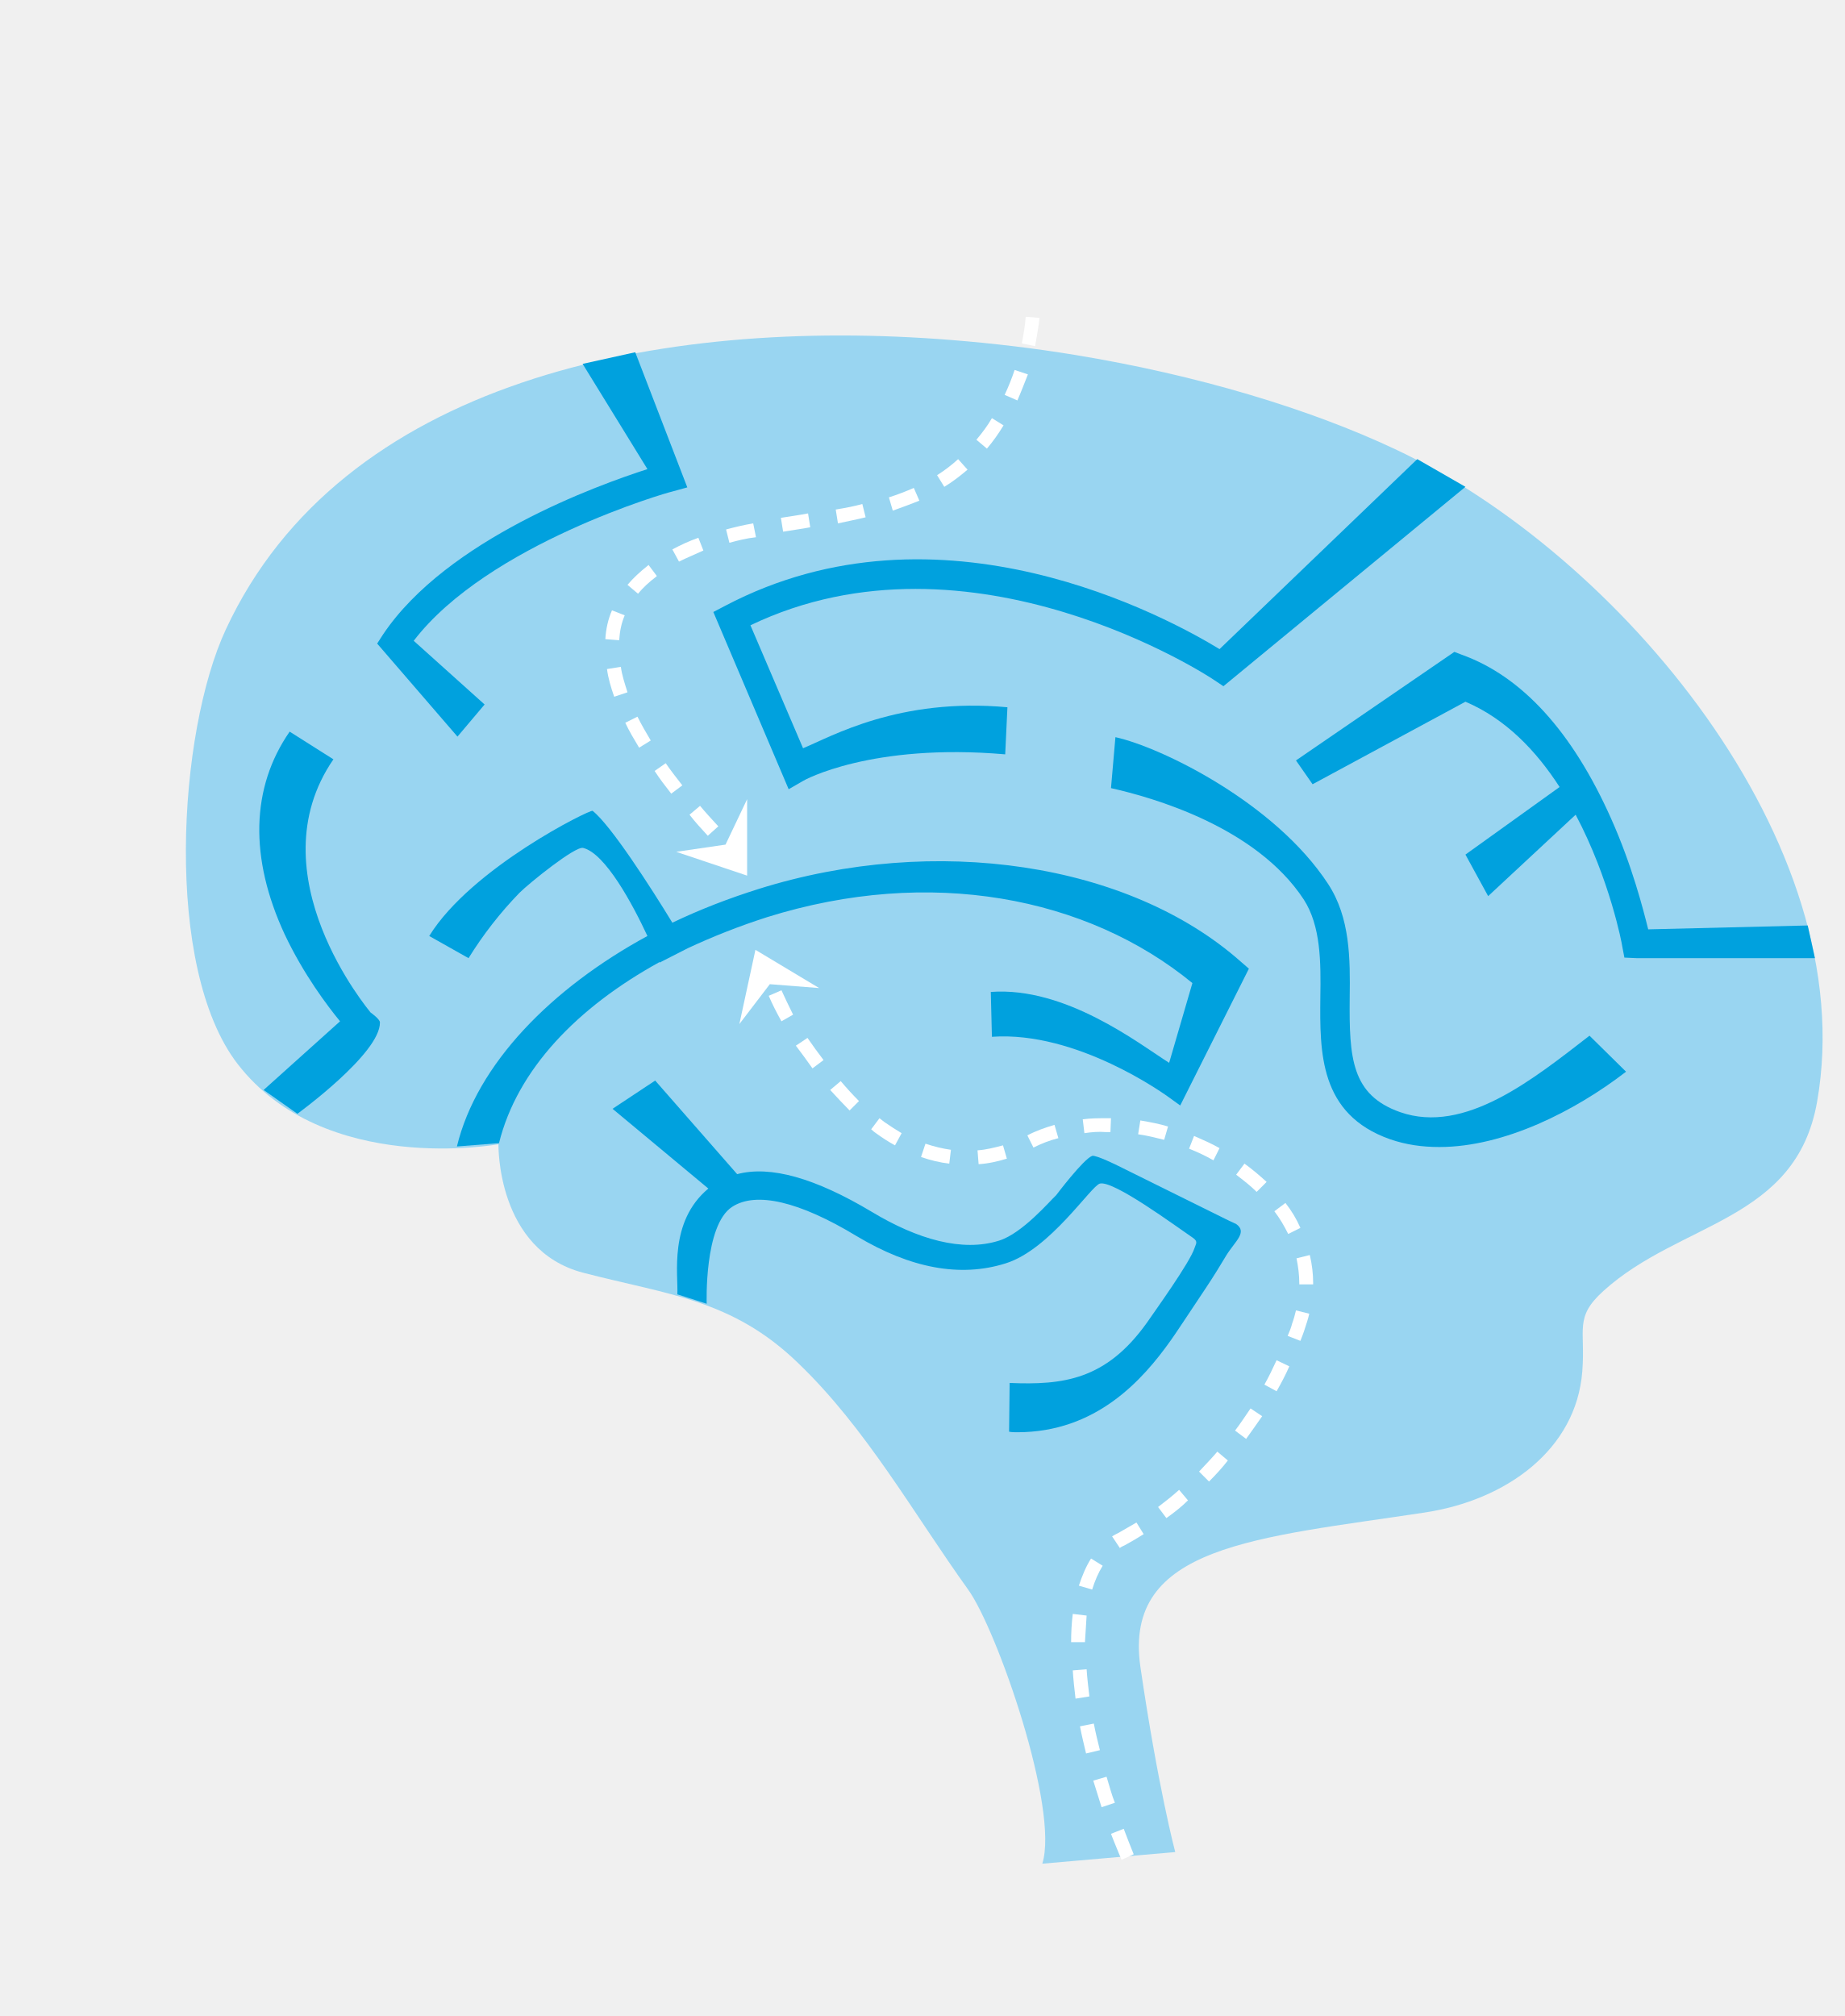
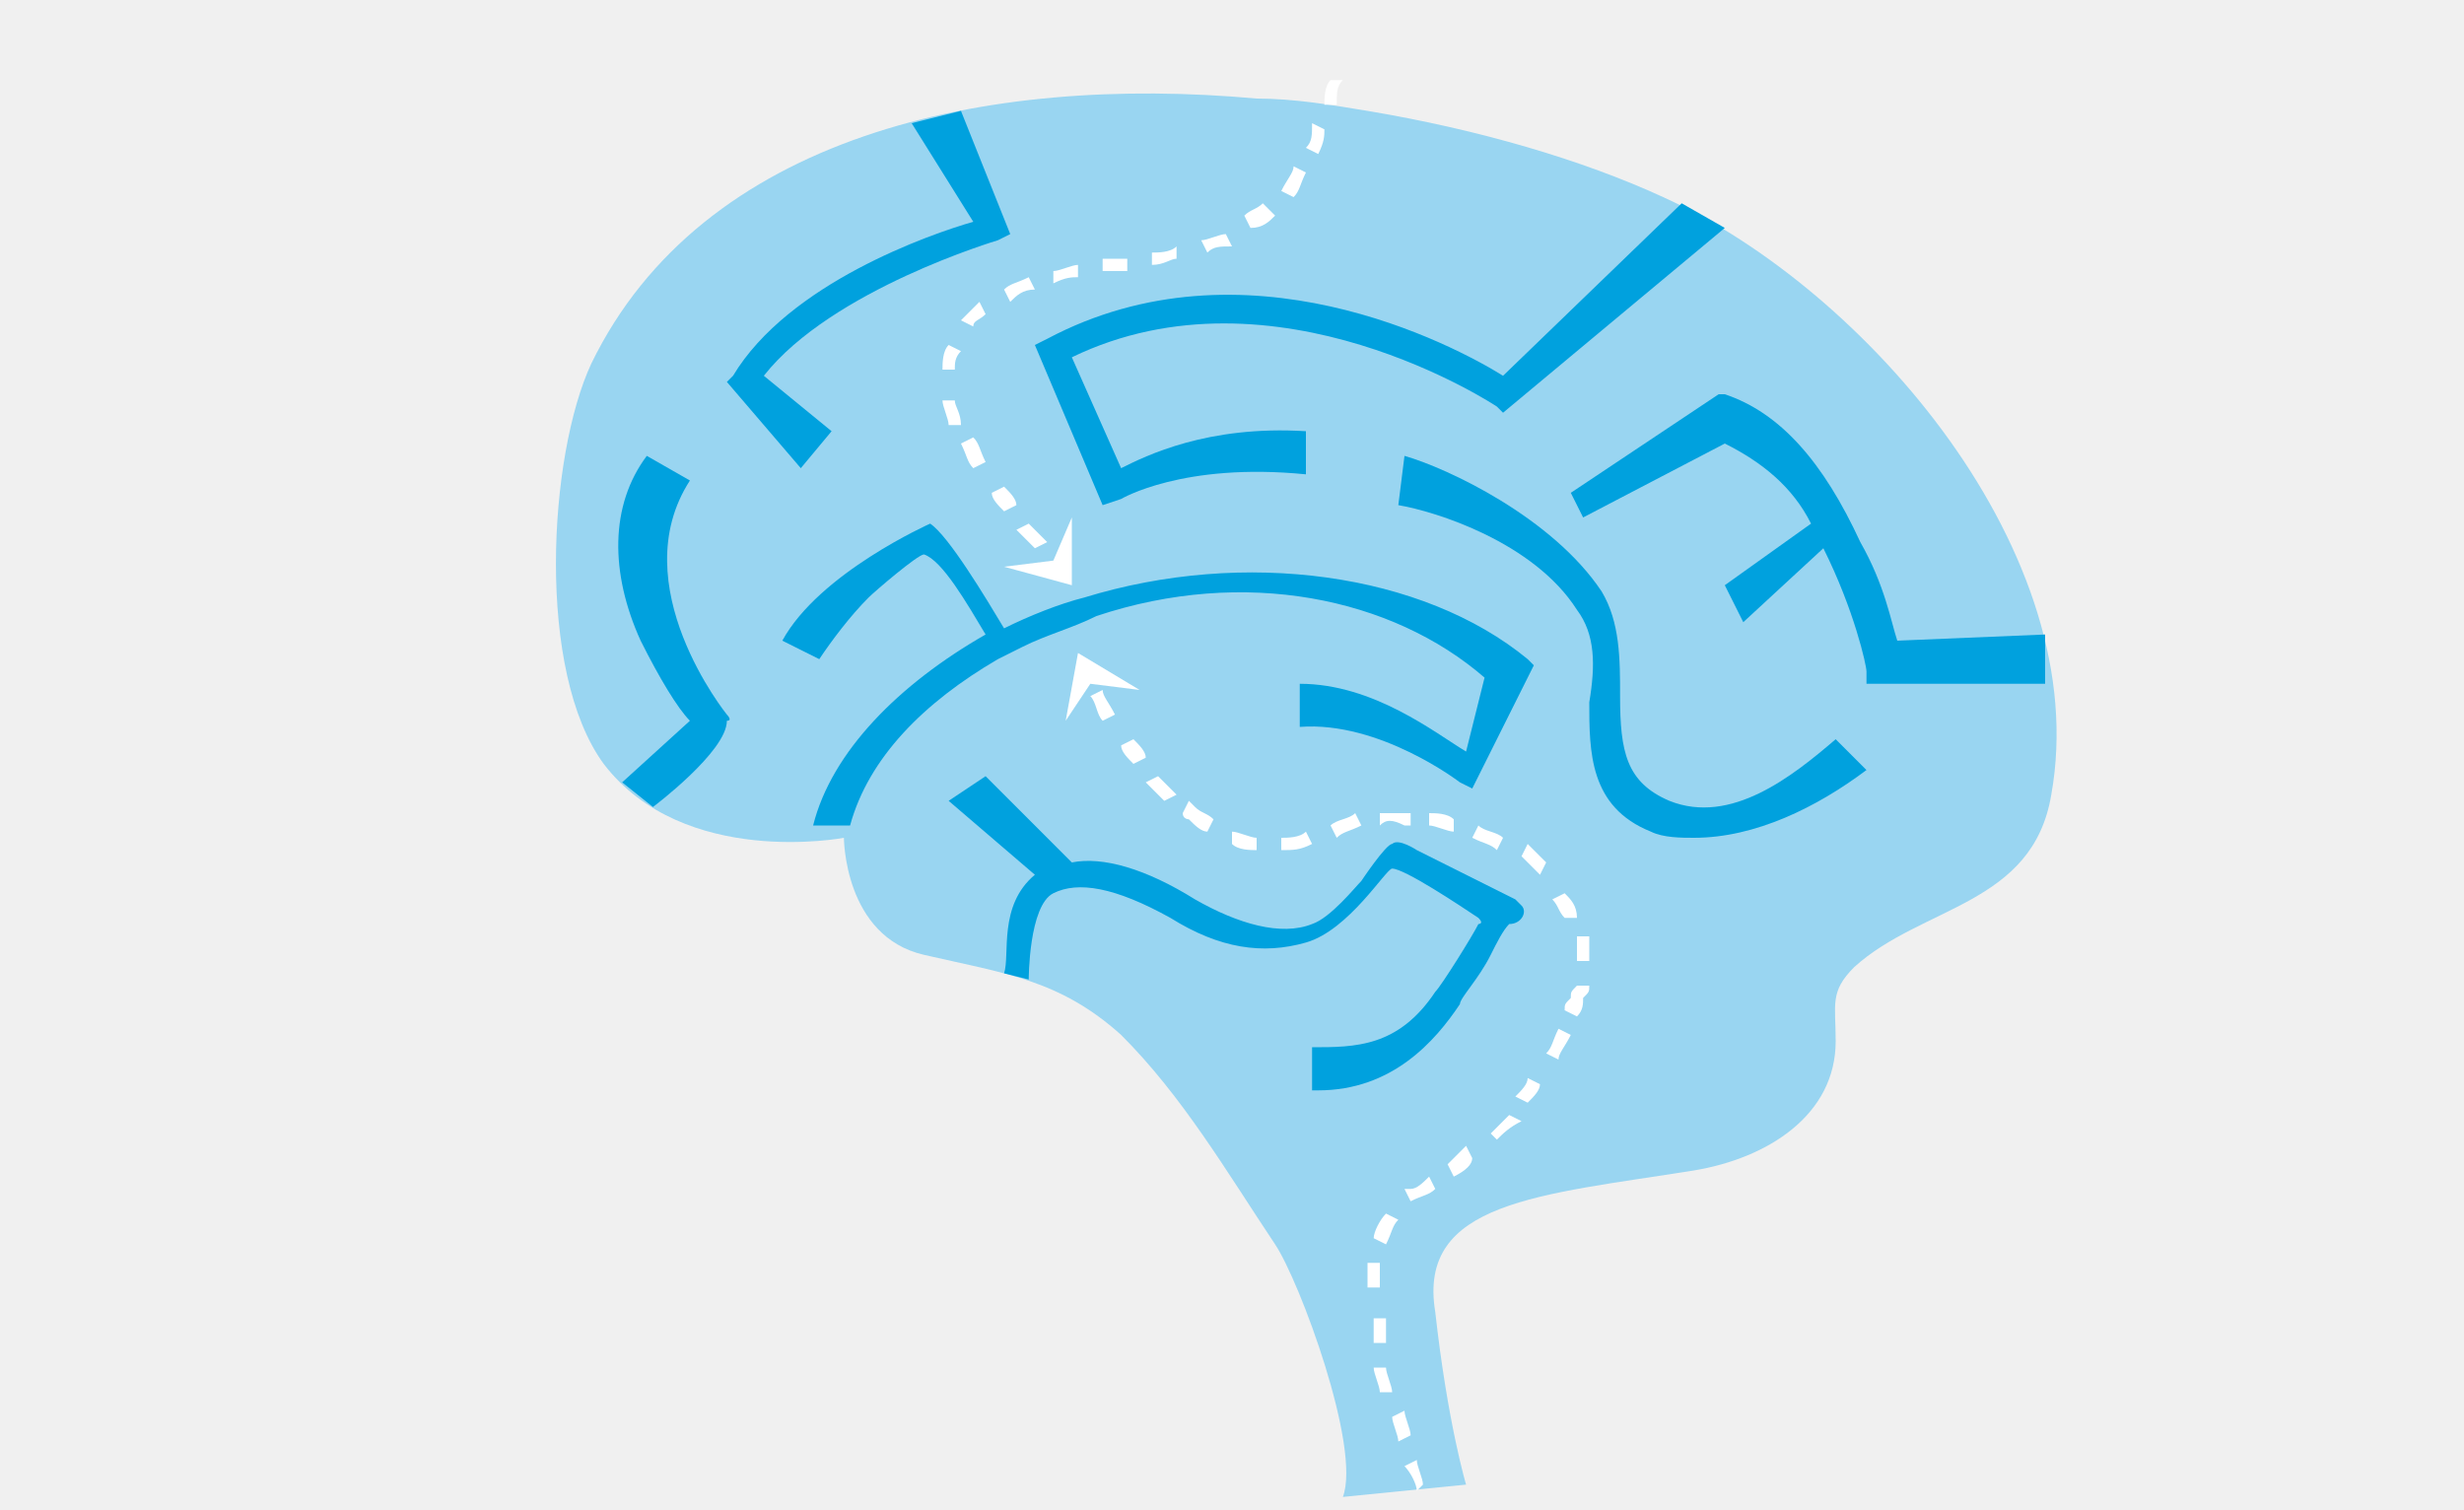
- <svg xmlns="http://www.w3.org/2000/svg" version="1.1" id="Layer_1" x="0px" y="0px" viewBox="0 0 333 364" enable-background="new 0 0 333 364" xml:space="preserve">
-   <path fill="#99D5F1" d="M212.2,334.4c0,0-3.1-11.6-6.3-33.5c-3.1-21.9,21-23.2,51.3-27.8c14.7-2.2,27.4-11.3,28.5-25.5  c0.6-7.6-1.5-9.7,3.8-14.5c13.9-12.6,34.8-12.5,38.6-34.2c8.2-46.8-36.1-99-76.2-117.8c-15.5-7.3-35.8-13.4-57.7-17  c-7.3-1.2-14.8-2.1-22.3-2.7c-53.4-4.3-110.3,7.5-131.1,52.2c-8.7,18.6-11.3,61.1,2.1,78.5C58.6,212.4,90,206.6,90,206.6  s-0.4,19.1,15.3,23.2c15.4,4,26.9,4.8,38.8,16.3c12.3,11.8,20.8,27.1,30.7,40.9c5.2,7.2,16.5,39.6,13.4,49.5" />
-   <path fill="none" stroke="#E9507E" stroke-width="5" stroke-miterlimit="10" d="M140.9,79.3" />
-   <path fill="none" stroke="#E9507E" stroke-width="5" stroke-miterlimit="10" d="M167.2,77.3" />
-   <path fill="none" stroke="#E9507E" stroke-width="5" stroke-miterlimit="10" d="M251.9,81" />
-   <path fill="#00A1DE" d="M137,160.5c-5.4,1.7-10.6,3.7-15.6,6.1c-3.9-6.4-11.1-17.6-14.4-20.2c-0.4-0.3-21.9,10.3-29.5,22.6l7.1,4  c2.6-4.2,5.7-8.2,9.2-11.8c1.7-1.7,10.1-8.5,11.5-8.1c4,1,8.9,10.1,11.6,15.9c-17.3,9.4-30.8,23.1-34.4,38l7.6-0.6  c3.3-13.3,14.1-24.5,29-32.7c0,0,0,0.1,0,0.1l5.1-2.6c0,0,0,0,0,0c4.5-2.1,9.3-4,14.3-5.6c29.4-9.2,57.8-3.7,76.8,11.9l-4.2,14.4  c-5.5-3.5-18.7-13.8-32.2-12.8l0.2,8.1c15.4-1.1,31.3,10.5,31.5,10.6l2.5,1.8l12.4-24.7l-1.5-1.3C203.9,155.8,168.9,150.5,137,160.5  z" />
-   <path fill="#00A1DE" d="M87.5,127.2l-12.8-11.5c13.4-17.5,46.2-26.9,46.5-26.9l2.9-0.8l-9.4-24.4l-9.5,2.1l11.7,19  c-9,2.9-36.2,12.7-47.7,29.8l-1.1,1.7L82.6,133L87.5,127.2z" />
-   <path fill="#00A1DE" d="M326.4,167.1l-28.8,0.7c-0.9-3.6-2.9-11.5-6.7-20c-7-15.7-16.1-25.7-27-29.6l-1.3-0.5L234,137.3l3,4.3  l27.6-14.9c7.3,3.1,12.8,8.9,17,15.4l-17,12.2l4.1,7.5l15.8-14.7c6.2,11.7,8.4,23.5,8.4,23.7l0.4,2.1l2.2,0.1h32.2L326.4,167.1z" />
-   <path fill="#00A1DE" d="M223.2,221l-1.5-0.7c-0.2-0.1-19.8-9.8-19.8-9.8s-4-2-4.7-1.8c-1.6,0.6-6.5,7.1-6.5,7.1  c-1.1,1-6.1,6.9-10.3,8.2c-6.6,2.1-14.7-0.2-23-5.2c-10.2-6.1-18.3-8.4-24.3-6.8l-14.8-16.9l-7.7,5.1l17.3,14.4  c-7.2,6-5.4,15.7-5.6,19.1l5.3,1.7c0,0-0.5-14.2,4.6-17.5c4.3-2.8,12.1-1,22.5,5.3c9.7,5.8,18.7,7.5,26.9,4.9c8-2.5,15.4-14,17-14.4  c2.5-0.6,13.7,7.7,16.8,9.8c1,0.7,0.5,1.1,0.3,1.8c-0.8,2.6-7.3,11.6-8.6,13.5c-7.4,10.4-15.2,11.3-24.8,10.9l-0.1,8.8  c0.5,0.1,1,0.1,1.5,0.1c14.2,0,22.6-9.4,27.7-16.6c0.6-0.8,3.5-5.2,6.3-9.4c1.6-2.4,2.8-4.4,3.7-5.9  C223,224.1,225.3,222.5,223.2,221z" />
-   <path fill="#00A1DE" d="M145,141c0.1-0.1,12.3-6.9,36.5-4.8l0.4-8.5c-19.6-1.8-31.8,5.3-36.9,7.4l-9.5-22.2  c39.8-19.1,83.2,9.5,83.6,9.8l1.8,1.2l43.7-36l-8.7-5l-35.7,34.3c-9.2-5.6-50.4-28.3-89.3-7.8l-2.1,1.1l13.6,32L145,141z" />
-   <path fill="#00A1DE" d="M66.9,182.8c-0.2-0.3-21-24.9-6.7-45.7l-7.9-5c-7,10.1-7.3,22.8-0.9,36.6c3.4,7.2,7.7,12.9,10,15.7  l-13.8,12.4l6.1,4.3c0,0,15-10.9,14.9-16.5C68.6,184,66.9,182.8,66.9,182.8z" />
-   <path fill="#00A1DE" d="M252.8,200.8c-8.8-3.1-9.2-9.8-9.1-20.6c0.1-7.1,0.1-14.5-3.9-20.6c-9.6-14.7-30.2-24.7-38.4-26.5l-0.8,9.2  c7.6,1.7,26.2,7,34.8,20.1c3.1,4.8,3.1,11.3,3,17.7c-0.1,9.9-0.2,21.1,12.6,25.6c2.9,1,5.8,1.4,8.9,1.4c11.7,0,24.5-6.5,33.7-13.6  L287,187C276.9,194.8,264.5,204.9,252.8,200.8z" />
-   <polygon fill="#FFFFFF" points="131,152.5 134.9,144.3 134.9,158.1 122.1,153.8 " />
-   <path fill="#FFFFFF" d="M202.5,335.8c-0.6-1.5-1.3-3.1-1.9-4.7l2.3-0.9c0.6,1.6,1.2,3.1,1.8,4.6L202.5,335.8z M198.9,326.3  c-0.5-1.6-1-3.2-1.5-4.8l2.4-0.7c0.5,1.6,0.9,3.2,1.5,4.7L198.9,326.3z M196.1,316.6c-0.4-1.7-0.8-3.3-1.1-4.9l2.5-0.5  c0.3,1.6,0.7,3.2,1.1,4.8L196.1,316.6z M194.2,306.7c-0.2-1.7-0.4-3.4-0.5-5.1l2.5-0.2c0.1,1.6,0.3,3.2,0.5,4.9L194.2,306.7z   M195.9,296.5h-2.5c0-1.8,0.1-3.5,0.3-5.1l2.5,0.3C196.1,293.2,196,294.8,195.9,296.5z M197.2,287l-2.4-0.7c0.6-1.8,1.3-3.5,2.2-4.9  l2.1,1.3C198.3,284,197.7,285.4,197.2,287z M202.2,279.5l-1.4-2.1c0.3-0.2,0.7-0.4,1.1-0.6c1.1-0.6,2.2-1.3,3.3-1.9l1.3,2.1  c-1.1,0.7-2.3,1.4-3.4,2C202.7,279.2,202.4,279.3,202.2,279.5z M210.6,274.1l-1.5-2c1.3-1,2.6-2,3.8-3.1l1.6,1.9  C213.3,272.1,212,273.1,210.6,274.1z M218.3,267.5l-1.8-1.8c1.1-1.2,2.3-2.4,3.3-3.6l1.9,1.6C220.7,265,219.5,266.3,218.3,267.5z   M225,259.8l-2-1.5c1-1.3,1.9-2.7,2.8-4l2.1,1.4C227,257,226,258.4,225,259.8z M230.5,251.2l-2.2-1.2c0.8-1.4,1.5-2.9,2.2-4.4  l2.3,1.1C232.1,248.3,231.3,249.8,230.5,251.2z M234.8,242.1l-2.3-0.9c0.3-0.7,0.6-1.4,0.8-2.2c0.3-0.8,0.5-1.6,0.7-2.4l2.4,0.6  c-0.2,0.9-0.5,1.8-0.8,2.7C235.4,240.6,235.1,241.3,234.8,242.1z M237.1,231.9h-2.5v-0.2c0-1.5-0.2-3-0.5-4.5l2.4-0.6  c0.4,1.7,0.6,3.4,0.6,5V231.9z M232.6,222.8c-0.7-1.4-1.5-2.8-2.5-4.1l2-1.5c1.1,1.4,2,2.9,2.7,4.5L232.6,222.8z M226.9,215.2  c-1.1-1.1-2.4-2.1-3.7-3.1l1.5-2c1.4,1,2.8,2.2,4,3.3L226.9,215.2z M176.7,210.2l-0.2-2.5c1.5-0.1,3.1-0.5,4.6-0.9l0.7,2.4  C180.2,209.7,178.4,210.1,176.7,210.2z M171.4,210.1c-1.7-0.2-3.4-0.6-5.1-1.2l0.8-2.4c1.5,0.5,3.1,0.9,4.6,1.1L171.4,210.1z   M219.1,209.5c-1.4-0.8-2.9-1.5-4.4-2.1l0.9-2.3c1.6,0.7,3.2,1.4,4.6,2.2L219.1,209.5z M186.6,207.2l-1.1-2.2  c1.5-0.8,3.2-1.4,4.9-1.9l0.7,2.4C189.5,205.9,188,206.5,186.6,207.2z M161.6,206.8c-1.1-0.6-2.2-1.3-3.3-2.1  c-0.3-0.2-0.7-0.5-1-0.8l1.5-2c0.3,0.2,0.6,0.5,0.9,0.7c1,0.7,2.1,1.4,3.1,2L161.6,206.8z M210.2,205.8c-1.6-0.4-3.2-0.8-4.7-1  l0.4-2.5c1.7,0.3,3.4,0.6,5,1.1L210.2,205.8z M195.8,204.6l-0.3-2.5c1.4-0.2,2.9-0.2,4.3-0.2c0.3,0,0.6,0,0.8,0l-0.1,2.5  c-0.3,0-0.6,0-0.9,0C198.4,204.3,197.1,204.4,195.8,204.6z M153.4,200.5c-1.1-1.1-2.3-2.4-3.5-3.7l1.9-1.6c1.1,1.3,2.2,2.5,3.3,3.6  L153.4,200.5z M146.7,192.9c-1-1.4-2-2.8-3-4.1l2.1-1.4c0.9,1.3,1.9,2.7,2.9,4L146.7,192.9z M141.1,184.4c-0.9-1.6-1.7-3.2-2.3-4.6  l2.3-1c0.6,1.3,1.3,2.8,2.1,4.4L141.1,184.4z" />
-   <polygon fill="#FFFFFF" points="139,177.7 133.5,184.9 136.4,171.5 147.9,178.4 " />
-   <path fill="#FFFFFF" d="M127.8,150.9c-1.2-1.3-2.3-2.5-3.3-3.8l1.9-1.6c1,1.2,2.1,2.4,3.3,3.7L127.8,150.9z M121.2,143.3  c-1.1-1.4-2.1-2.7-3-4.1l2-1.4c0.9,1.3,1.9,2.6,3,4L121.2,143.3z M115.4,135c-0.9-1.5-1.8-3-2.5-4.5l2.2-1.1  c0.7,1.4,1.5,2.8,2.4,4.3L115.4,135z M110.9,125.8c-0.6-1.7-1.1-3.4-1.3-5l2.5-0.4c0.2,1.5,0.7,3,1.2,4.6L110.9,125.8z M111.8,115.6  l-2.5-0.2c0.1-1.8,0.5-3.6,1.2-5.2l2.3,0.9C112.2,112.5,111.9,114,111.8,115.6z M115.2,107.2l-1.9-1.6c1-1.2,2.3-2.4,3.7-3.5  l0.1-0.1l1.5,2l-0.1,0.1C117.2,105.1,116.1,106.1,115.2,107.2z M122.6,101.4l-1.2-2.2c1.5-0.8,3-1.5,4.7-2.1l0.9,2.3  C125.5,100.1,124,100.7,122.6,101.4z M131.7,98l-0.6-2.4c1.5-0.4,3.1-0.8,4.9-1.1l0.5,2.5C134.7,97.2,133.2,97.6,131.7,98z   M141.4,96l-0.4-2.5c1.3-0.2,2.6-0.4,3.8-0.6l1.1-0.2l0.4,2.5l-1.1,0.2C143.9,95.6,142.6,95.8,141.4,96z M151.3,94.5l-0.4-2.5  c1.8-0.3,3.4-0.6,4.8-1l0.6,2.4C154.7,93.8,153.1,94.1,151.3,94.5z M161.2,92.2l-0.7-2.4c1.6-0.5,3.1-1.1,4.5-1.7l1,2.3  C164.5,91,162.9,91.6,161.2,92.2z M170.5,87.9l-1.3-2.1c1.4-0.9,2.6-1.8,3.8-2.9l1.7,1.9C173.4,85.9,172,87,170.5,87.9z M178.2,81  l-1.9-1.6c1-1.2,2-2.5,2.8-3.9l2.1,1.3C180.3,78.3,179.3,79.7,178.2,81z M183.7,72.3l-2.3-1c0.7-1.5,1.3-3,1.8-4.5l2.4,0.8  C185,69.1,184.4,70.7,183.7,72.3z M186.9,62.5l-2.4-0.5c0.3-1.6,0.6-3.2,0.7-4.8l2.5,0.2C187.5,59.1,187.2,60.8,186.9,62.5z" />
+ <svg xmlns="http://www.w3.org/2000/svg" version="1.1" id="Layer_1" x="0px" y="0px" viewBox="0 3.5 40 24.5" enable-background="new 0 3.5 40 24.5" xml:space="preserve">
+   <path fill="#99D5F1" d="M23.8,27.6c0,0-0.3-1-0.5-2.8C23,23,25,22.9,27.5,22.5c1.2-0.2,2.3-0.9,2.3-2.1c0-0.6-0.1-0.8,0.3-1.2  c1.1-1,2.9-1,3.2-2.8c0.7-3.9-3-8.2-6.3-9.7c-1.3-0.6-3-1.1-4.8-1.4c-0.6-0.1-1.2-0.2-1.8-0.2C16,4.7,11.4,5.7,9.6,9.4  c-0.7,1.5-0.9,5,0.2,6.5c1.3,1.7,3.9,1.2,3.9,1.2s0,1.6,1.3,1.9c1.3,0.3,2.2,0.4,3.2,1.3c1,1,1.7,2.2,2.5,3.4  c0.4,0.6,1.4,3.3,1.1,4.1" />
+   <path fill="none" stroke="#E9507E" stroke-width="5" stroke-miterlimit="10" d="M17.9,6.5" />
+   <path fill="none" stroke="#E9507E" stroke-width="5" stroke-miterlimit="10" d="M20.1,6.4" />
+   <path fill="none" stroke="#E9507E" stroke-width="5" stroke-miterlimit="10" d="M27,6.7" />
+   <path fill="#00A1DE" d="M17.6,13.2c-0.4,0.1-0.9,0.3-1.3,0.5c-0.3-0.5-0.9-1.5-1.2-1.7c0,0-1.8,0.8-2.4,1.9l0.6,0.3  c0.2-0.3,0.5-0.7,0.8-1c0.1-0.1,0.8-0.7,0.9-0.7c0.3,0.1,0.7,0.8,1,1.3c-1.4,0.8-2.5,1.9-2.8,3.1l0.6,0c0.3-1.1,1.2-2,2.4-2.7v0  l0.4-0.2l0,0c0.4-0.2,0.8-0.3,1.2-0.5c2.4-0.8,4.8-0.3,6.3,1l-0.3,1.2c-0.5-0.3-1.5-1.1-2.7-1.1l0,0.7c1.3-0.1,2.6,0.9,2.6,0.9  l0.2,0.1l1-2l-0.1-0.1C23.1,12.8,20.2,12.4,17.6,13.2z" />
+   <path fill="#00A1DE" d="M13.5,10.5l-1.1-0.9c1.1-1.4,3.8-2.2,3.8-2.2l0.2-0.1l-0.8-2l-0.8,0.2l1,1.6c-0.7,0.2-3,1-3.9,2.5l-0.1,0.1  l1.2,1.4L13.5,10.5z" />
+   <path fill="#00A1DE" d="M33.2,13.8l-2.4,0.1c-0.1-0.3-0.2-0.9-0.6-1.6c-0.6-1.3-1.3-2.1-2.2-2.4l-0.1,0l-2.4,1.6l0.2,0.4l2.3-1.2  c0.6,0.3,1.1,0.7,1.4,1.3l-1.4,1l0.3,0.6l1.3-1.2c0.5,1,0.7,1.9,0.7,2l0,0.2l0.2,0h2.7L33.2,13.8z" />
+   <path fill="#00A1DE" d="M24.7,18.2l-0.1-0.1c0,0-1.6-0.8-1.6-0.8s-0.3-0.2-0.4-0.1c-0.1,0-0.5,0.6-0.5,0.6c-0.1,0.1-0.5,0.6-0.8,0.7  c-0.5,0.2-1.2,0-1.9-0.4c-0.8-0.5-1.5-0.7-2-0.6L16,16.1l-0.6,0.4l1.4,1.2c-0.6,0.5-0.4,1.3-0.5,1.6l0.4,0.1c0,0,0-1.2,0.4-1.4  c0.4-0.2,1-0.1,1.9,0.4c0.8,0.5,1.5,0.6,2.2,0.4c0.7-0.2,1.3-1.2,1.4-1.2c0.2,0,1.1,0.6,1.4,0.8c0.1,0.1,0,0.1,0,0.1  c-0.1,0.2-0.6,1-0.7,1.1c-0.6,0.9-1.3,0.9-2,0.9l0,0.7c0,0,0.1,0,0.1,0c1.2,0,1.9-0.8,2.3-1.4c0-0.1,0.3-0.4,0.5-0.8  c0.1-0.2,0.2-0.4,0.3-0.5C24.7,18.5,24.8,18.3,24.7,18.2z" />
+   <path fill="#00A1DE" d="M18.2,11.6c0,0,1-0.6,3-0.4l0-0.7c-1.6-0.1-2.6,0.4-3,0.6l-0.8-1.8c3.3-1.6,6.9,0.8,6.9,0.8l0.1,0.1l3.6-3  l-0.7-0.4l-2.9,2.8c-0.8-0.5-4.2-2.3-7.4-0.6l-0.2,0.1l1.1,2.6L18.2,11.6z" />
+   <path fill="#00A1DE" d="M11.8,15.1c0,0-1.7-2.1-0.6-3.8l-0.7-0.4c-0.6,0.8-0.6,1.9-0.1,3c0.3,0.6,0.6,1.1,0.8,1.3l-1.1,1l0.5,0.4  c0,0,1.2-0.9,1.2-1.4C11.9,15.2,11.8,15.1,11.8,15.1z" />
+   <path fill="#00A1DE" d="M27.1,16.5c-0.7-0.3-0.8-0.8-0.8-1.7c0-0.6,0-1.2-0.3-1.7c-0.8-1.2-2.5-2-3.2-2.2l-0.1,0.8  c0.6,0.1,2.2,0.6,2.9,1.7c0.3,0.4,0.3,0.9,0.2,1.5c0,0.8,0,1.7,1,2.1c0.2,0.1,0.5,0.1,0.7,0.1c1,0,2-0.5,2.8-1.1l-0.5-0.5  C29.1,16.1,28.1,16.9,27.1,16.5z" />
+   <polygon fill="#FFFFFF" points="17.1,12.6 17.4,11.9 17.4,13 16.3,12.7 " />
+   <path fill="#FFFFFF" d="M23,27.7c0-0.1-0.1-0.3-0.2-0.4l0.2-0.1c0,0.1,0.1,0.3,0.1,0.4L23,27.7z M22.7,26.9c0-0.1-0.1-0.3-0.1-0.4  l0.2-0.1c0,0.1,0.1,0.3,0.1,0.4L22.7,26.9z M22.4,26.1c0-0.1-0.1-0.3-0.1-0.4l0.2,0c0,0.1,0.1,0.3,0.1,0.4L22.4,26.1z M22.3,25.3  c0-0.1,0-0.3,0-0.4l0.2,0c0,0.1,0,0.3,0,0.4L22.3,25.3z M22.4,24.4h-0.2c0-0.1,0-0.3,0-0.4l0.2,0C22.4,24.2,22.4,24.3,22.4,24.4z   M22.5,23.7l-0.2-0.1c0-0.1,0.1-0.3,0.2-0.4l0.2,0.1C22.6,23.4,22.6,23.5,22.5,23.7z M22.9,23l-0.1-0.2c0,0,0.1,0,0.1,0  c0.1,0,0.2-0.1,0.3-0.2l0.1,0.2C23.2,22.9,23.1,22.9,22.9,23C23,23,23,23,22.9,23z M23.6,22.6l-0.1-0.2c0.1-0.1,0.2-0.2,0.3-0.3  l0.1,0.2C23.9,22.4,23.8,22.5,23.6,22.6z M24.3,22l-0.1-0.1c0.1-0.1,0.2-0.2,0.3-0.3l0.2,0.1C24.5,21.8,24.4,21.9,24.3,22z   M24.8,21.4l-0.2-0.1c0.1-0.1,0.2-0.2,0.2-0.3l0.2,0.1C25,21.2,24.9,21.3,24.8,21.4z M25.3,20.7l-0.2-0.1c0.1-0.1,0.1-0.2,0.2-0.4  l0.2,0.1C25.4,20.5,25.3,20.6,25.3,20.7z M25.6,20l-0.2-0.1c0-0.1,0-0.1,0.1-0.2c0-0.1,0-0.1,0.1-0.2l0.2,0c0,0.1,0,0.1-0.1,0.2  C25.7,19.8,25.7,19.9,25.6,20z M25.8,19.1h-0.2v0c0-0.1,0-0.2,0-0.4l0.2,0C25.8,18.8,25.8,19,25.8,19.1L25.8,19.1z M25.4,18.4  c-0.1-0.1-0.1-0.2-0.2-0.3l0.2-0.1c0.1,0.1,0.2,0.2,0.2,0.4L25.4,18.4z M25,17.7c-0.1-0.1-0.2-0.2-0.3-0.3l0.1-0.2  c0.1,0.1,0.2,0.2,0.3,0.3L25,17.7z M20.8,17.3l0-0.2c0.1,0,0.3,0,0.4-0.1l0.1,0.2C21.1,17.3,21,17.3,20.8,17.3z M20.4,17.3  c-0.1,0-0.3,0-0.4-0.1L20,17c0.1,0,0.3,0.1,0.4,0.1L20.4,17.3z M24.3,17.3c-0.1-0.1-0.2-0.1-0.4-0.2l0.1-0.2  c0.1,0.1,0.3,0.1,0.4,0.2L24.3,17.3z M21.7,17.1l-0.1-0.2c0.1-0.1,0.3-0.1,0.4-0.2l0.1,0.2C21.9,17,21.8,17,21.7,17.1z M19.6,17  c-0.1,0-0.2-0.1-0.3-0.2c0,0-0.1,0-0.1-0.1l0.1-0.2c0,0,0,0,0.1,0.1c0.1,0.1,0.2,0.1,0.3,0.2L19.6,17z M23.6,17  c-0.1,0-0.3-0.1-0.4-0.1l0-0.2c0.1,0,0.3,0,0.4,0.1L23.6,17z M22.4,16.9l0-0.2c0.1,0,0.2,0,0.4,0c0,0,0,0,0.1,0l0,0.2c0,0,0,0-0.1,0  C22.6,16.8,22.5,16.8,22.4,16.9z M18.9,16.5c-0.1-0.1-0.2-0.2-0.3-0.3l0.2-0.1c0.1,0.1,0.2,0.2,0.3,0.3L18.9,16.5z M18.4,15.9  c-0.1-0.1-0.2-0.2-0.2-0.3l0.2-0.1c0.1,0.1,0.2,0.2,0.2,0.3L18.4,15.9z M17.9,15.2c-0.1-0.1-0.1-0.3-0.2-0.4l0.2-0.1  c0,0.1,0.1,0.2,0.2,0.4L17.9,15.2z" />
+   <polygon fill="#FFFFFF" points="17.7,14.6 17.3,15.2 17.5,14.1 18.5,14.7 " />
+   <path fill="#FFFFFF" d="M16.8,12.4c-0.1-0.1-0.2-0.2-0.3-0.3l0.2-0.1c0.1,0.1,0.2,0.2,0.3,0.3L16.8,12.4z M16.3,11.8  c-0.1-0.1-0.2-0.2-0.2-0.3l0.2-0.1c0.1,0.1,0.2,0.2,0.2,0.3L16.3,11.8z M15.8,11.1c-0.1-0.1-0.1-0.2-0.2-0.4l0.2-0.1  c0.1,0.1,0.1,0.2,0.2,0.4L15.8,11.1z M15.4,10.4c0-0.1-0.1-0.3-0.1-0.4l0.2,0c0,0.1,0.1,0.2,0.1,0.4L15.4,10.4z M15.5,9.5l-0.2,0  c0-0.1,0-0.3,0.1-0.4l0.2,0.1C15.5,9.3,15.5,9.4,15.5,9.5z M15.8,8.8l-0.2-0.1c0.1-0.1,0.2-0.2,0.3-0.3l0,0l0.1,0.2l0,0  C15.9,8.7,15.8,8.7,15.8,8.8z M16.4,8.4l-0.1-0.2c0.1-0.1,0.2-0.1,0.4-0.2l0.1,0.2C16.6,8.2,16.5,8.3,16.4,8.4z M17.1,8.1l0-0.2  c0.1,0,0.3-0.1,0.4-0.1l0,0.2C17.4,8,17.3,8,17.1,8.1z M17.9,7.9l0-0.2c0.1,0,0.2,0,0.3,0l0.1,0l0,0.2l-0.1,0  C18.1,7.9,18,7.9,17.9,7.9z M18.7,7.8l0-0.2c0.1,0,0.3,0,0.4-0.1l0,0.2C19,7.7,18.9,7.8,18.7,7.8z M19.6,7.6l-0.1-0.2  c0.1,0,0.3-0.1,0.4-0.1L20,7.5C19.8,7.5,19.7,7.5,19.6,7.6z M20.3,7.2l-0.1-0.2c0.1-0.1,0.2-0.1,0.3-0.2L20.7,7  C20.6,7.1,20.5,7.2,20.3,7.2z M21,6.7l-0.2-0.1C20.9,6.4,21,6.3,21,6.2l0.2,0.1C21.1,6.5,21.1,6.6,21,6.7z M21.4,6l-0.2-0.1  c0.1-0.1,0.1-0.2,0.1-0.4l0.2,0.1C21.5,5.7,21.5,5.8,21.4,6z M21.7,5.2l-0.2,0c0-0.1,0-0.3,0.1-0.4l0.2,0C21.7,4.9,21.7,5,21.7,5.2z  " />
</svg>
